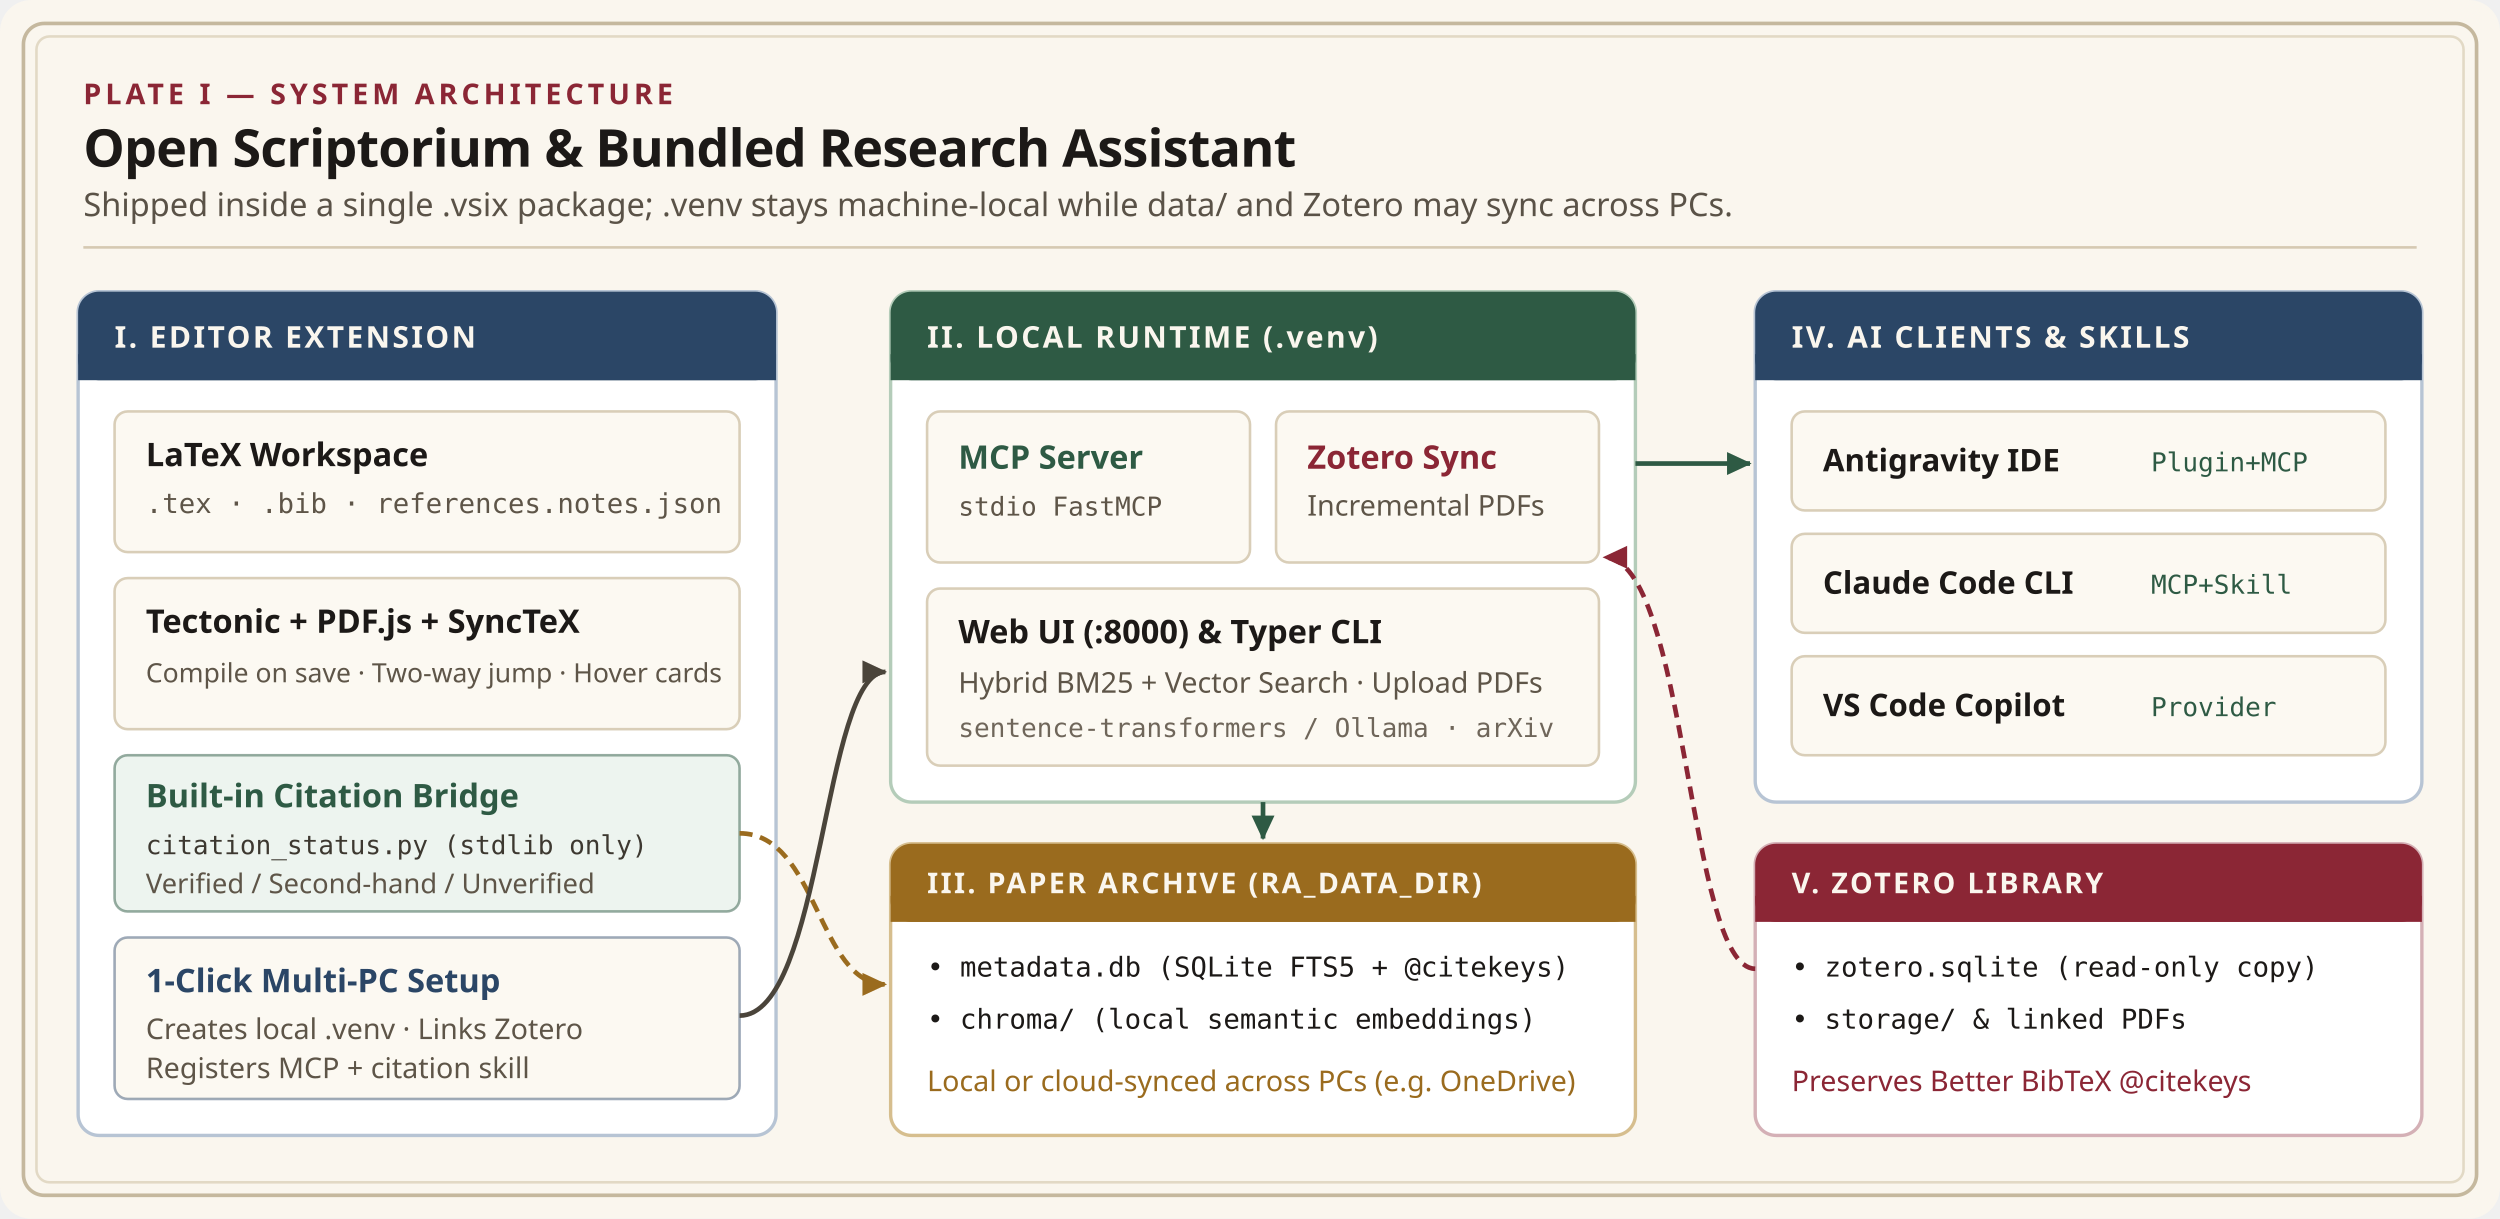
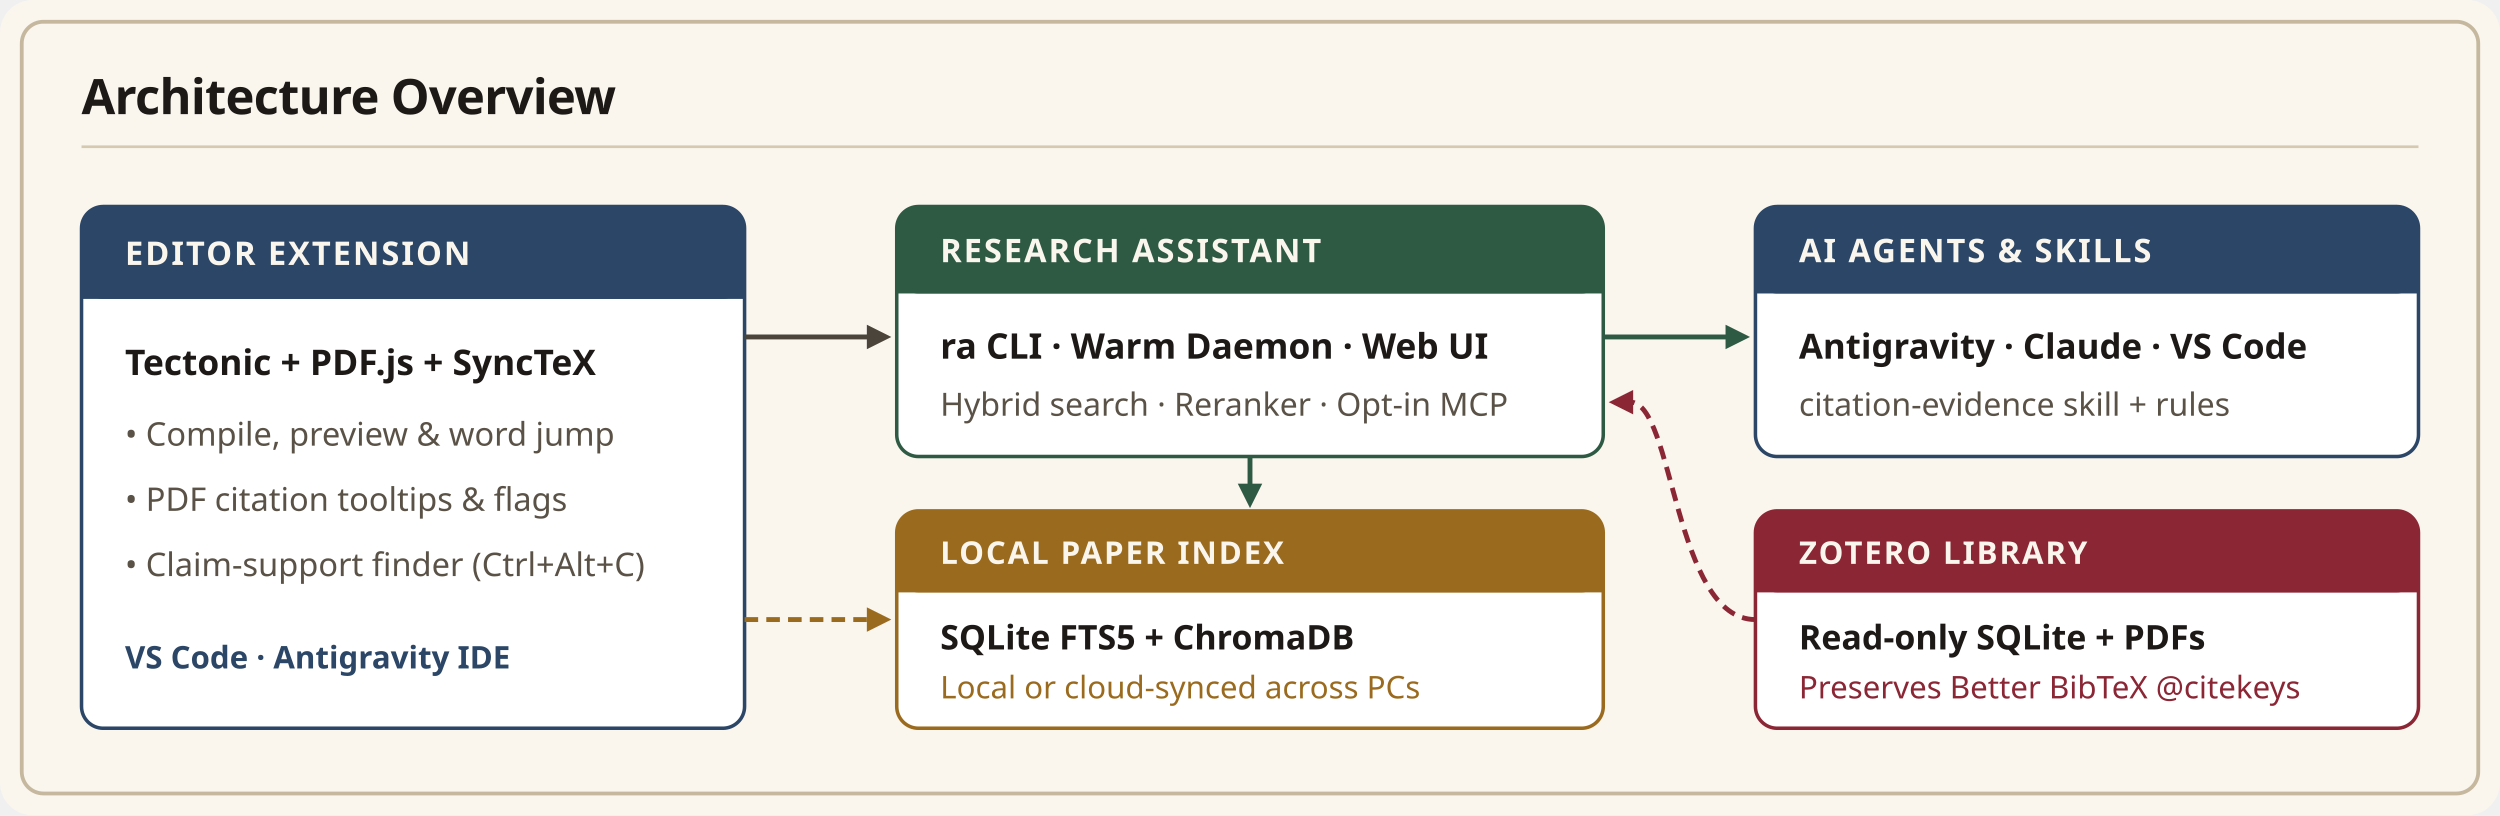
- <svg xmlns="http://www.w3.org/2000/svg" viewBox="0 0 960 468" fill="none">
-   <defs>
-     <marker id="inkArrow" viewBox="0 0 10 10" refX="8" refY="5" markerWidth="7" markerHeight="7" orient="auto-start-reverse">
-       <path d="M1 1.5 L8.5 5 L1 8.5 Z" fill="#4A443A" />
-     </marker>
-     <marker id="sageArrow" viewBox="0 0 10 10" refX="8" refY="5" markerWidth="7" markerHeight="7" orient="auto-start-reverse">
-       <path d="M1 1.5 L8.5 5 L1 8.5 Z" fill="#2E5A44" />
-     </marker>
-     <marker id="crimsonArrow" viewBox="0 0 10 10" refX="8" refY="5" markerWidth="7" markerHeight="7" orient="auto-start-reverse">
-       <path d="M1 1.5 L8.5 5 L1 8.5 Z" fill="#8B2635" />
-     </marker>
-     <marker id="ochreArrow" viewBox="0 0 10 10" refX="8" refY="5" markerWidth="7" markerHeight="7" orient="auto-start-reverse">
-       <path d="M1 1.5 L8.5 5 L1 8.5 Z" fill="#9A6B1E" />
-     </marker>
-   </defs>
-   <rect width="960" height="468" rx="12" fill="#FAF6EE" />
-   <rect x="9" y="9" width="942" height="450" rx="8" stroke="#C5B89E" stroke-width="1.4" />
-   <rect x="14" y="14" width="932" height="440" rx="5" stroke="#E2D9C5" stroke-width="1" />
-   <text x="32" y="40" fill="#8B2635" font-family="'Segoe UI', 'Noto Sans', -apple-system, BlinkMacSystemFont, sans-serif" font-size="11" font-weight="700" letter-spacing="0.14em">PLATE I — SYSTEM ARCHITECTURE</text>
-   <text x="32" y="64" fill="#1C1917" font-family="'Segoe UI', 'Noto Sans', -apple-system, BlinkMacSystemFont, sans-serif" font-size="20" font-weight="700" letter-spacing="-0.015em">Open Scriptorium &amp; Bundled Research Assistant</text>
-   <text x="32" y="83" fill="#5A5247" font-family="'Segoe UI', 'Noto Sans', -apple-system, BlinkMacSystemFont, sans-serif" font-size="12.5" font-weight="400">Shipped inside a single .vsix package; .venv stays machine-local while data/ and Zotero may sync across PCs.</text>
-   <line x1="32" y1="95" x2="928" y2="95" stroke="#D5C9B2" stroke-width="1" />
-   <rect x="30" y="112" width="268" height="324" rx="8" fill="#FFFFFF" stroke="#B7C4D4" stroke-width="1.3" />
-   <rect x="30" y="112" width="268" height="34" rx="8" fill="#2B4666" />
-   <rect x="30" y="136" width="268" height="10" fill="#2B4666" />
-   <text x="44" y="133.5" fill="#FAF6EE" font-family="'Segoe UI', 'Noto Sans', sans-serif" font-size="11.5" font-weight="700" letter-spacing="0.08em">I.  EDITOR EXTENSION</text>
-   <rect x="44" y="158" width="240" height="54" rx="5" fill="#FCF9F2" stroke="#D9CEB8" />
-   <text x="56" y="179" fill="#1C1917" font-family="'Segoe UI', 'Noto Sans', sans-serif" font-size="12.5" font-weight="700">LaTeX Workspace</text>
-   <text x="56" y="197" fill="#5E5548" font-family="'Cascadia Code', Consolas, monospace" font-size="10.5">.tex · .bib · references.notes.json</text>
-   <rect x="44" y="222" width="240" height="58" rx="5" fill="#FCF9F2" stroke="#D9CEB8" />
-   <text x="56" y="243" fill="#1C1917" font-family="'Segoe UI', 'Noto Sans', sans-serif" font-size="12.5" font-weight="700">Tectonic + PDF.js + SyncTeX</text>
-   <text x="56" y="262" fill="#5E5548" font-family="'Segoe UI', 'Noto Sans', sans-serif" font-size="10.2">Compile on save · Two-way jump · Hover cards</text>
-   <rect x="44" y="290" width="240" height="60" rx="5" fill="#EDF4EF" stroke="#2E5A44" stroke-opacity="0.5" />
-   <text x="56" y="310" fill="#2E5A44" font-family="'Segoe UI', 'Noto Sans', sans-serif" font-size="12.5" font-weight="700">Built-in Citation Bridge</text>
-   <text x="56" y="328" fill="#3D3830" font-family="'Cascadia Code', Consolas, monospace" font-size="10">citation_status.py (stdlib only)</text>
-   <text x="56" y="343" fill="#5E5548" font-family="'Segoe UI', 'Noto Sans', sans-serif" font-size="10.5">Verified / Second-hand / Unverified</text>
-   <rect x="44" y="360" width="240" height="62" rx="5" fill="#FCF9F2" stroke="#2B4666" stroke-opacity="0.45" />
-   <text x="56" y="381" fill="#2B4666" font-family="'Segoe UI', 'Noto Sans', sans-serif" font-size="12.5" font-weight="700">1-Click Multi-PC Setup</text>
-   <text x="56" y="399" fill="#5E5548" font-family="'Segoe UI', 'Noto Sans', sans-serif" font-size="11">Creates local .venv · Links Zotero</text>
-   <text x="56" y="414" fill="#5E5548" font-family="'Segoe UI', 'Noto Sans', sans-serif" font-size="11">Registers MCP + citation skill</text>
-   <rect x="342" y="112" width="286" height="196" rx="8" fill="#FFFFFF" stroke="#B4CCB9" stroke-width="1.3" />
-   <rect x="342" y="112" width="286" height="34" rx="8" fill="#2E5A44" />
-   <rect x="342" y="136" width="286" height="10" fill="#2E5A44" />
-   <text x="356" y="133.5" fill="#FAF6EE" font-family="'Segoe UI', 'Noto Sans', sans-serif" font-size="11.5" font-weight="700" letter-spacing="0.08em">II.  LOCAL RUNTIME (.venv)</text>
-   <rect x="356" y="158" width="124" height="58" rx="5" fill="#FCF9F2" stroke="#D9CEB8" />
-   <text x="368" y="180" fill="#2E5A44" font-family="'Segoe UI', 'Noto Sans', sans-serif" font-size="12.5" font-weight="700">MCP Server</text>
-   <text x="368" y="198" fill="#5E5548" font-family="'Cascadia Code', Consolas, monospace" font-size="10">stdio FastMCP</text>
-   <rect x="490" y="158" width="124" height="58" rx="5" fill="#FCF9F2" stroke="#D9CEB8" />
-   <text x="502" y="180" fill="#8B2635" font-family="'Segoe UI', 'Noto Sans', sans-serif" font-size="12.5" font-weight="700">Zotero Sync</text>
-   <text x="502" y="198" fill="#5E5548" font-family="'Segoe UI', 'Noto Sans', sans-serif" font-size="11">Incremental PDFs</text>
-   <rect x="356" y="226" width="258" height="68" rx="5" fill="#FCF9F2" stroke="#D9CEB8" />
-   <text x="368" y="247" fill="#1C1917" font-family="'Segoe UI', 'Noto Sans', sans-serif" font-size="12.5" font-weight="700">Web UI (:8000) &amp; Typer CLI</text>
-   <text x="368" y="266" fill="#5E5548" font-family="'Segoe UI', 'Noto Sans', sans-serif" font-size="11">Hybrid BM25 + Vector Search · Upload PDFs</text>
-   <text x="368" y="283" fill="#6F665A" font-family="'Cascadia Code', Consolas, monospace" font-size="10">sentence-transformers / Ollama · arXiv</text>
-   <rect x="342" y="324" width="286" height="112" rx="8" fill="#FFFFFF" stroke="#D6BE8E" stroke-width="1.3" />
-   <rect x="342" y="324" width="286" height="30" rx="8" fill="#9A6B1E" />
-   <rect x="342" y="344" width="286" height="10" fill="#9A6B1E" />
-   <text x="356" y="343" fill="#FAF6EE" font-family="'Segoe UI', 'Noto Sans', sans-serif" font-size="11" font-weight="700" letter-spacing="0.08em">III.  PAPER ARCHIVE (RA_DATA_DIR)</text>
-   <text x="356" y="375" fill="#1C1917" font-family="'Cascadia Code', Consolas, monospace" font-size="10.5">• metadata.db (SQLite FTS5 + @citekeys)</text>
-   <text x="356" y="395" fill="#1C1917" font-family="'Cascadia Code', Consolas, monospace" font-size="10.5">• chroma/ (local semantic embeddings)</text>
-   <text x="356" y="419" fill="#9A6B1E" font-family="'Segoe UI', 'Noto Sans', sans-serif" font-size="11" font-weight="500">Local or cloud-synced across PCs (e.g. OneDrive)</text>
-   <rect x="674" y="112" width="256" height="196" rx="8" fill="#FFFFFF" stroke="#B7C4D4" stroke-width="1.3" />
-   <rect x="674" y="112" width="256" height="34" rx="8" fill="#2B4666" />
-   <rect x="674" y="136" width="256" height="10" fill="#2B4666" />
-   <text x="688" y="133.5" fill="#FAF6EE" font-family="'Segoe UI', 'Noto Sans', sans-serif" font-size="11.5" font-weight="700" letter-spacing="0.08em">IV.  AI CLIENTS &amp; SKILLS</text>
-   <rect x="688" y="158" width="228" height="38" rx="5" fill="#FCF9F2" stroke="#D9CEB8" />
-   <text x="700" y="181" fill="#1C1917" font-family="'Segoe UI', 'Noto Sans', sans-serif" font-size="12" font-weight="700">Antigravity IDE</text>
-   <text x="826" y="181" fill="#2E5A44" font-family="'Cascadia Code', Consolas, monospace" font-size="10">Plugin+MCP</text>
-   <rect x="688" y="205" width="228" height="38" rx="5" fill="#FCF9F2" stroke="#D9CEB8" />
-   <text x="700" y="228" fill="#1C1917" font-family="'Segoe UI', 'Noto Sans', sans-serif" font-size="12" font-weight="700">Claude Code CLI</text>
-   <text x="826" y="228" fill="#2E5A44" font-family="'Cascadia Code', Consolas, monospace" font-size="10">MCP+Skill</text>
-   <rect x="688" y="252" width="228" height="38" rx="5" fill="#FCF9F2" stroke="#D9CEB8" />
-   <text x="700" y="275" fill="#1C1917" font-family="'Segoe UI', 'Noto Sans', sans-serif" font-size="12" font-weight="700">VS Code Copilot</text>
-   <text x="826" y="275" fill="#2E5A44" font-family="'Cascadia Code', Consolas, monospace" font-size="10">Provider</text>
-   <rect x="674" y="324" width="256" height="112" rx="8" fill="#FFFFFF" stroke="#D4B0B6" stroke-width="1.3" />
-   <rect x="674" y="324" width="256" height="30" rx="8" fill="#8B2635" />
-   <rect x="674" y="344" width="256" height="10" fill="#8B2635" />
-   <text x="688" y="343" fill="#FAF6EE" font-family="'Segoe UI', 'Noto Sans', sans-serif" font-size="11" font-weight="700" letter-spacing="0.08em">V.  ZOTERO LIBRARY</text>
-   <text x="688" y="375" fill="#1C1917" font-family="'Cascadia Code', Consolas, monospace" font-size="10.5">• zotero.sqlite (read-only copy)</text>
-   <text x="688" y="395" fill="#1C1917" font-family="'Cascadia Code', Consolas, monospace" font-size="10.5">• storage/ &amp; linked PDFs</text>
-   <text x="688" y="419" fill="#8B2635" font-family="'Segoe UI', 'Noto Sans', sans-serif" font-size="11" font-weight="500">Preserves Better BibTeX @citekeys</text>
-   <path d="M284 320 C314 320, 314 378, 340 378" stroke="#9A6B1E" stroke-width="1.8" stroke-dasharray="5 3" marker-end="url(#ochreArrow)" />
-   <path d="M284 390 C316 390, 316 258, 340 258" stroke="#4A443A" stroke-width="1.8" marker-end="url(#inkArrow)" />
-   <path d="M485 308 L485 322" stroke="#2E5A44" stroke-width="1.8" marker-end="url(#sageArrow)" />
-   <path d="M628 178 L672 178" stroke="#2E5A44" stroke-width="1.8" marker-end="url(#sageArrow)" />
-   <path d="M674 372 C648 372, 648 214, 616 214" stroke="#8B2635" stroke-width="1.8" stroke-dasharray="5 3" marker-end="url(#crimsonArrow)" />
+ <svg xmlns="http://www.w3.org/2000/svg" viewBox="0 0 920 300" fill="none">
+   <rect width="920" height="300" rx="12" fill="#FAF6EE" />
+   <rect x="8" y="8" width="904" height="284" rx="8" stroke="#C5B89E" stroke-width="1.4" />
+   <text x="30" y="42" fill="#1C1917" font-family="'Segoe UI', 'Noto Sans', -apple-system, BlinkMacSystemFont, sans-serif" font-size="18" font-weight="700" letter-spacing="-0.015em">Architecture Overview</text>
+   <line x1="30" y1="54" x2="890" y2="54" stroke="#D5C9B2" stroke-width="1" />
+   <rect x="30" y="76" width="244" height="192" rx="8" fill="#FFFFFF" stroke="#2B4666" stroke-width="1.3" />
+   <rect x="30" y="76" width="244" height="34" rx="8" fill="#2B4666" />
+   <rect x="30" y="100" width="244" height="10" fill="#2B4666" />
+   <text x="46" y="97.5" fill="#FAF6EE" font-family="'Segoe UI', 'Noto Sans', sans-serif" font-size="12" font-weight="700" letter-spacing="0.06em">EDITOR EXTENSION</text>
+   <text x="46" y="138" fill="#1C1917" font-family="'Segoe UI', 'Noto Sans', sans-serif" font-size="13" font-weight="600">Tectonic + PDF.js + SyncTeX</text>
+   <text x="46" y="164" fill="#5A5247" font-family="'Segoe UI', 'Noto Sans', sans-serif" font-size="12">• Compile, preview &amp; word jump</text>
+   <text x="46" y="188" fill="#5A5247" font-family="'Segoe UI', 'Noto Sans', sans-serif" font-size="12">• PDF citation tooltips &amp; flags</text>
+   <text x="46" y="212" fill="#5A5247" font-family="'Segoe UI', 'Noto Sans', sans-serif" font-size="12">• Claim-support finder (Ctrl+Alt+C)</text>
+   <text x="46" y="246" fill="#2B4666" font-family="'Segoe UI', 'Noto Sans', sans-serif" font-size="11.5" font-weight="600">VS Code · Antigravity IDE</text>
+   <rect x="330" y="76" width="260" height="92" rx="8" fill="#FFFFFF" stroke="#2E5A44" stroke-width="1.3" />
+   <rect x="330" y="76" width="260" height="32" rx="8" fill="#2E5A44" />
+   <rect x="330" y="98" width="260" height="10" fill="#2E5A44" />
+   <text x="346" y="96.5" fill="#FAF6EE" font-family="'Segoe UI', 'Noto Sans', sans-serif" font-size="12" font-weight="700" letter-spacing="0.06em">RESEARCH ASSISTANT</text>
+   <text x="346" y="132" fill="#1C1917" font-family="'Segoe UI', 'Noto Sans', sans-serif" font-size="13" font-weight="600">ra CLI · Warm Daemon · Web UI</text>
+   <text x="346" y="153" fill="#5A5247" font-family="'Segoe UI', 'Noto Sans', sans-serif" font-size="11.8">Hybrid search · Reranker · Opt-in MCP</text>
+   <rect x="330" y="188" width="260" height="80" rx="8" fill="#FFFFFF" stroke="#9A6B1E" stroke-width="1.3" />
+   <rect x="330" y="188" width="260" height="30" rx="8" fill="#9A6B1E" />
+   <rect x="330" y="208" width="260" height="10" fill="#9A6B1E" />
+   <text x="346" y="207.5" fill="#FAF6EE" font-family="'Segoe UI', 'Noto Sans', sans-serif" font-size="11.5" font-weight="700" letter-spacing="0.06em">LOCAL PAPER INDEX</text>
+   <text x="346" y="239" fill="#1C1917" font-family="'Segoe UI', 'Noto Sans', sans-serif" font-size="12.5" font-weight="600">SQLite FTS5 + ChromaDB</text>
+   <text x="346" y="257" fill="#9A6B1E" font-family="'Segoe UI', 'Noto Sans', sans-serif" font-size="11.5">Local or cloud-synced across PCs</text>
+   <rect x="646" y="76" width="244" height="92" rx="8" fill="#FFFFFF" stroke="#2B4666" stroke-width="1.3" />
+   <rect x="646" y="76" width="244" height="32" rx="8" fill="#2B4666" />
+   <rect x="646" y="98" width="244" height="10" fill="#2B4666" />
+   <text x="662" y="96.5" fill="#FAF6EE" font-family="'Segoe UI', 'Noto Sans', sans-serif" font-size="12" font-weight="700" letter-spacing="0.06em">AI AGENTS &amp; SKILLS</text>
+   <text x="662" y="132" fill="#1C1917" font-family="'Segoe UI', 'Noto Sans', sans-serif" font-size="12.8" font-weight="600">Antigravity · Claude · VS Code</text>
+   <text x="662" y="153" fill="#5A5247" font-family="'Segoe UI', 'Noto Sans', sans-serif" font-size="11.8">citation-evidence skill + rules</text>
+   <rect x="646" y="188" width="244" height="80" rx="8" fill="#FFFFFF" stroke="#8B2635" stroke-width="1.3" />
+   <rect x="646" y="188" width="244" height="30" rx="8" fill="#8B2635" />
+   <rect x="646" y="208" width="244" height="10" fill="#8B2635" />
+   <text x="662" y="207.5" fill="#FAF6EE" font-family="'Segoe UI', 'Noto Sans', sans-serif" font-size="11.5" font-weight="700" letter-spacing="0.06em">ZOTERO LIBRARY</text>
+   <text x="662" y="239" fill="#1C1917" font-family="'Segoe UI', 'Noto Sans', sans-serif" font-size="12.5" font-weight="600">Read-only SQLite + PDFs</text>
+   <text x="662" y="257" fill="#8B2635" font-family="'Segoe UI', 'Noto Sans', sans-serif" font-size="11.5">Preserves Better BibTeX @citekeys</text>
+   <line x1="274" y1="124" x2="320" y2="124" stroke="#4A443A" stroke-width="1.8" />
+   <polygon points="328,124 319,119.5 319,128.5" fill="#4A443A" />
+   <line x1="274" y1="228" x2="320" y2="228" stroke="#9A6B1E" stroke-width="1.8" stroke-dasharray="5 3" />
+   <polygon points="328,228 319,223.5 319,232.5" fill="#9A6B1E" />
+   <line x1="460" y1="168" x2="460" y2="179" stroke="#2E5A44" stroke-width="1.8" />
+   <polygon points="460,187 455.5,178 464.5,178" fill="#2E5A44" />
+   <line x1="590" y1="124" x2="636" y2="124" stroke="#2E5A44" stroke-width="1.8" />
+   <polygon points="644,124 635,119.5 635,128.5" fill="#2E5A44" />
+   <path d="M646 228 C616 228, 616 148, 600 148" stroke="#8B2635" stroke-width="1.8" stroke-dasharray="5 3" />
+   <polygon points="592,148 601,143.5 601,152.5" fill="#8B2635" />
</svg>
